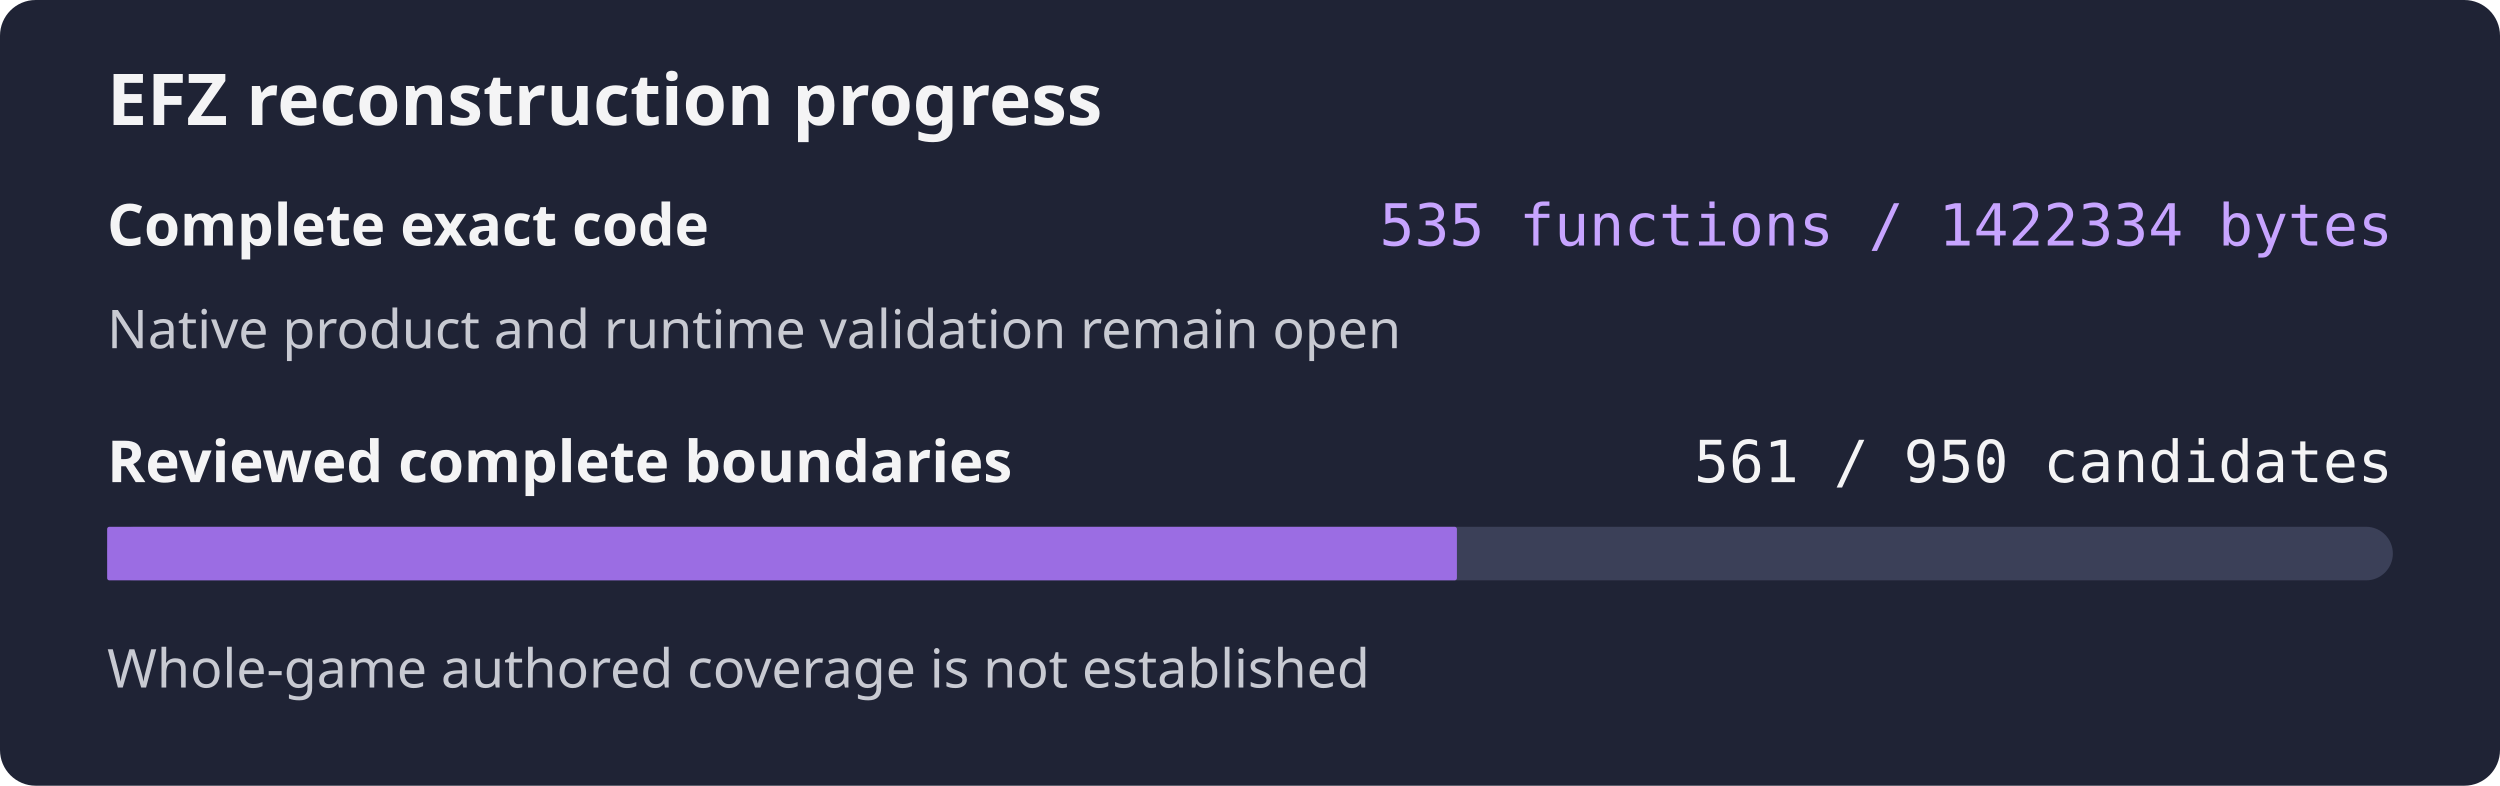
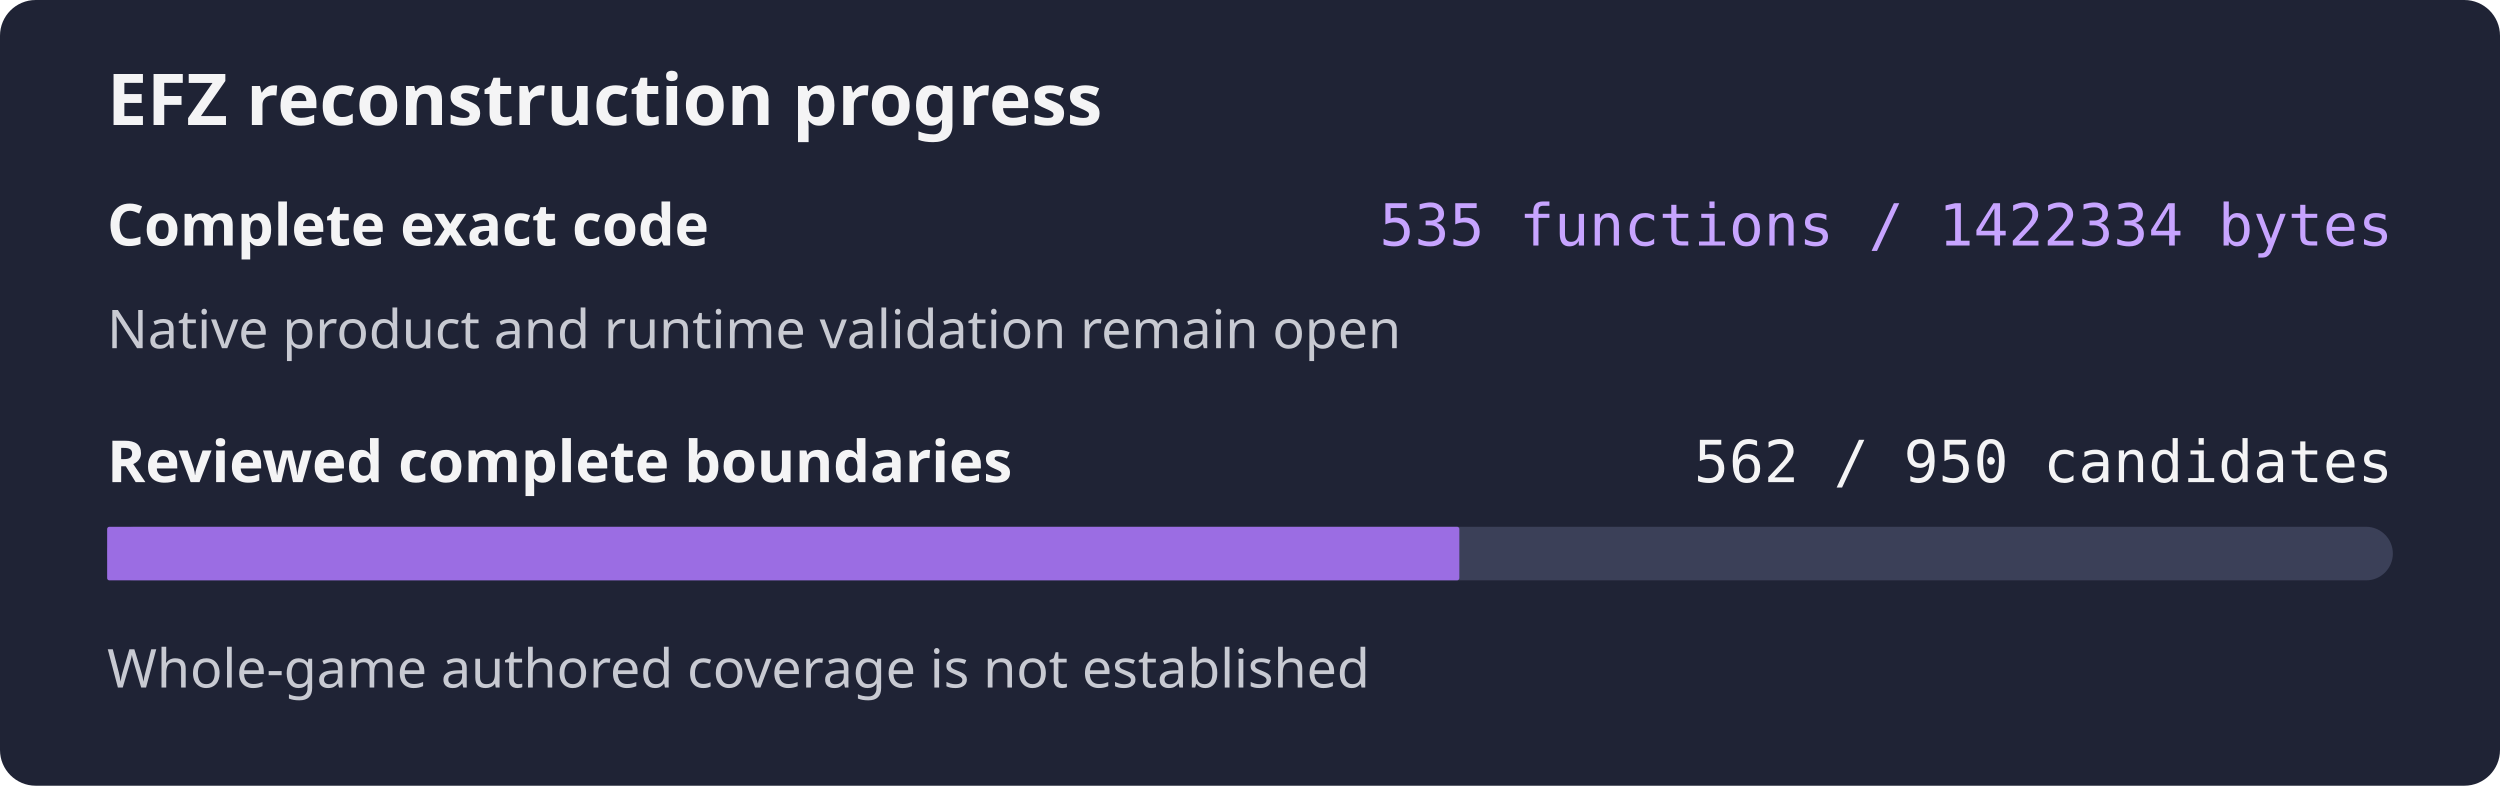
- <svg xmlns="http://www.w3.org/2000/svg" width="560" height="176" role="img" aria-label="EFZ reconstruction: 535 exact functions, 1422334 exact bytes; 561 reviewed boundaries out of 950 candidates">
+ <svg xmlns="http://www.w3.org/2000/svg" width="560" height="176" role="img" aria-label="EFZ reconstruction: 535 exact functions, 1422334 exact bytes; 562 reviewed boundaries out of 950 candidates">
  <rect width="560" height="176" rx="8" fill="#1f2335" />
  <text x="24" y="28" fill="#f4f4f5" font-family="sans-serif" font-size="16" font-weight="600">EFZ reconstruction progress</text>
  <text x="24" y="55" fill="#f4f4f5" font-family="sans-serif" font-size="13" font-weight="600">Complete exact code</text>
  <text x="536" y="55" fill="#c7a4ff" text-anchor="end" font-family="monospace" font-size="13">535 functions / 1422334 bytes</text>
  <text x="24" y="78" fill="#c8cad2" font-family="sans-serif" font-size="12">Native product and runtime validation remain open</text>
  <text x="24" y="108" fill="#f4f4f5" font-family="sans-serif" font-size="13" font-weight="600">Reviewed complete boundaries</text>
-   <text x="536" y="108" fill="#f4f4f5" text-anchor="end" font-family="monospace" font-size="13">561 / 950 candidates</text>
+   <text x="536" y="108" fill="#f4f4f5" text-anchor="end" font-family="monospace" font-size="13">562 / 950 candidates</text>
  <rect x="24" y="118" width="512" height="12" rx="6" fill="#3b4058" />
-   <rect x="24" y="118" width="302.35" height="12" rx="0.5" fill="#9b6de3" />
+   <rect x="24" y="118" width="302.89" height="12" rx="0.5" fill="#9b6de3" />
  <text x="24" y="154" fill="#c8cad2" font-family="sans-serif" font-size="12">Whole-game authored coverage is not established</text>
</svg>
